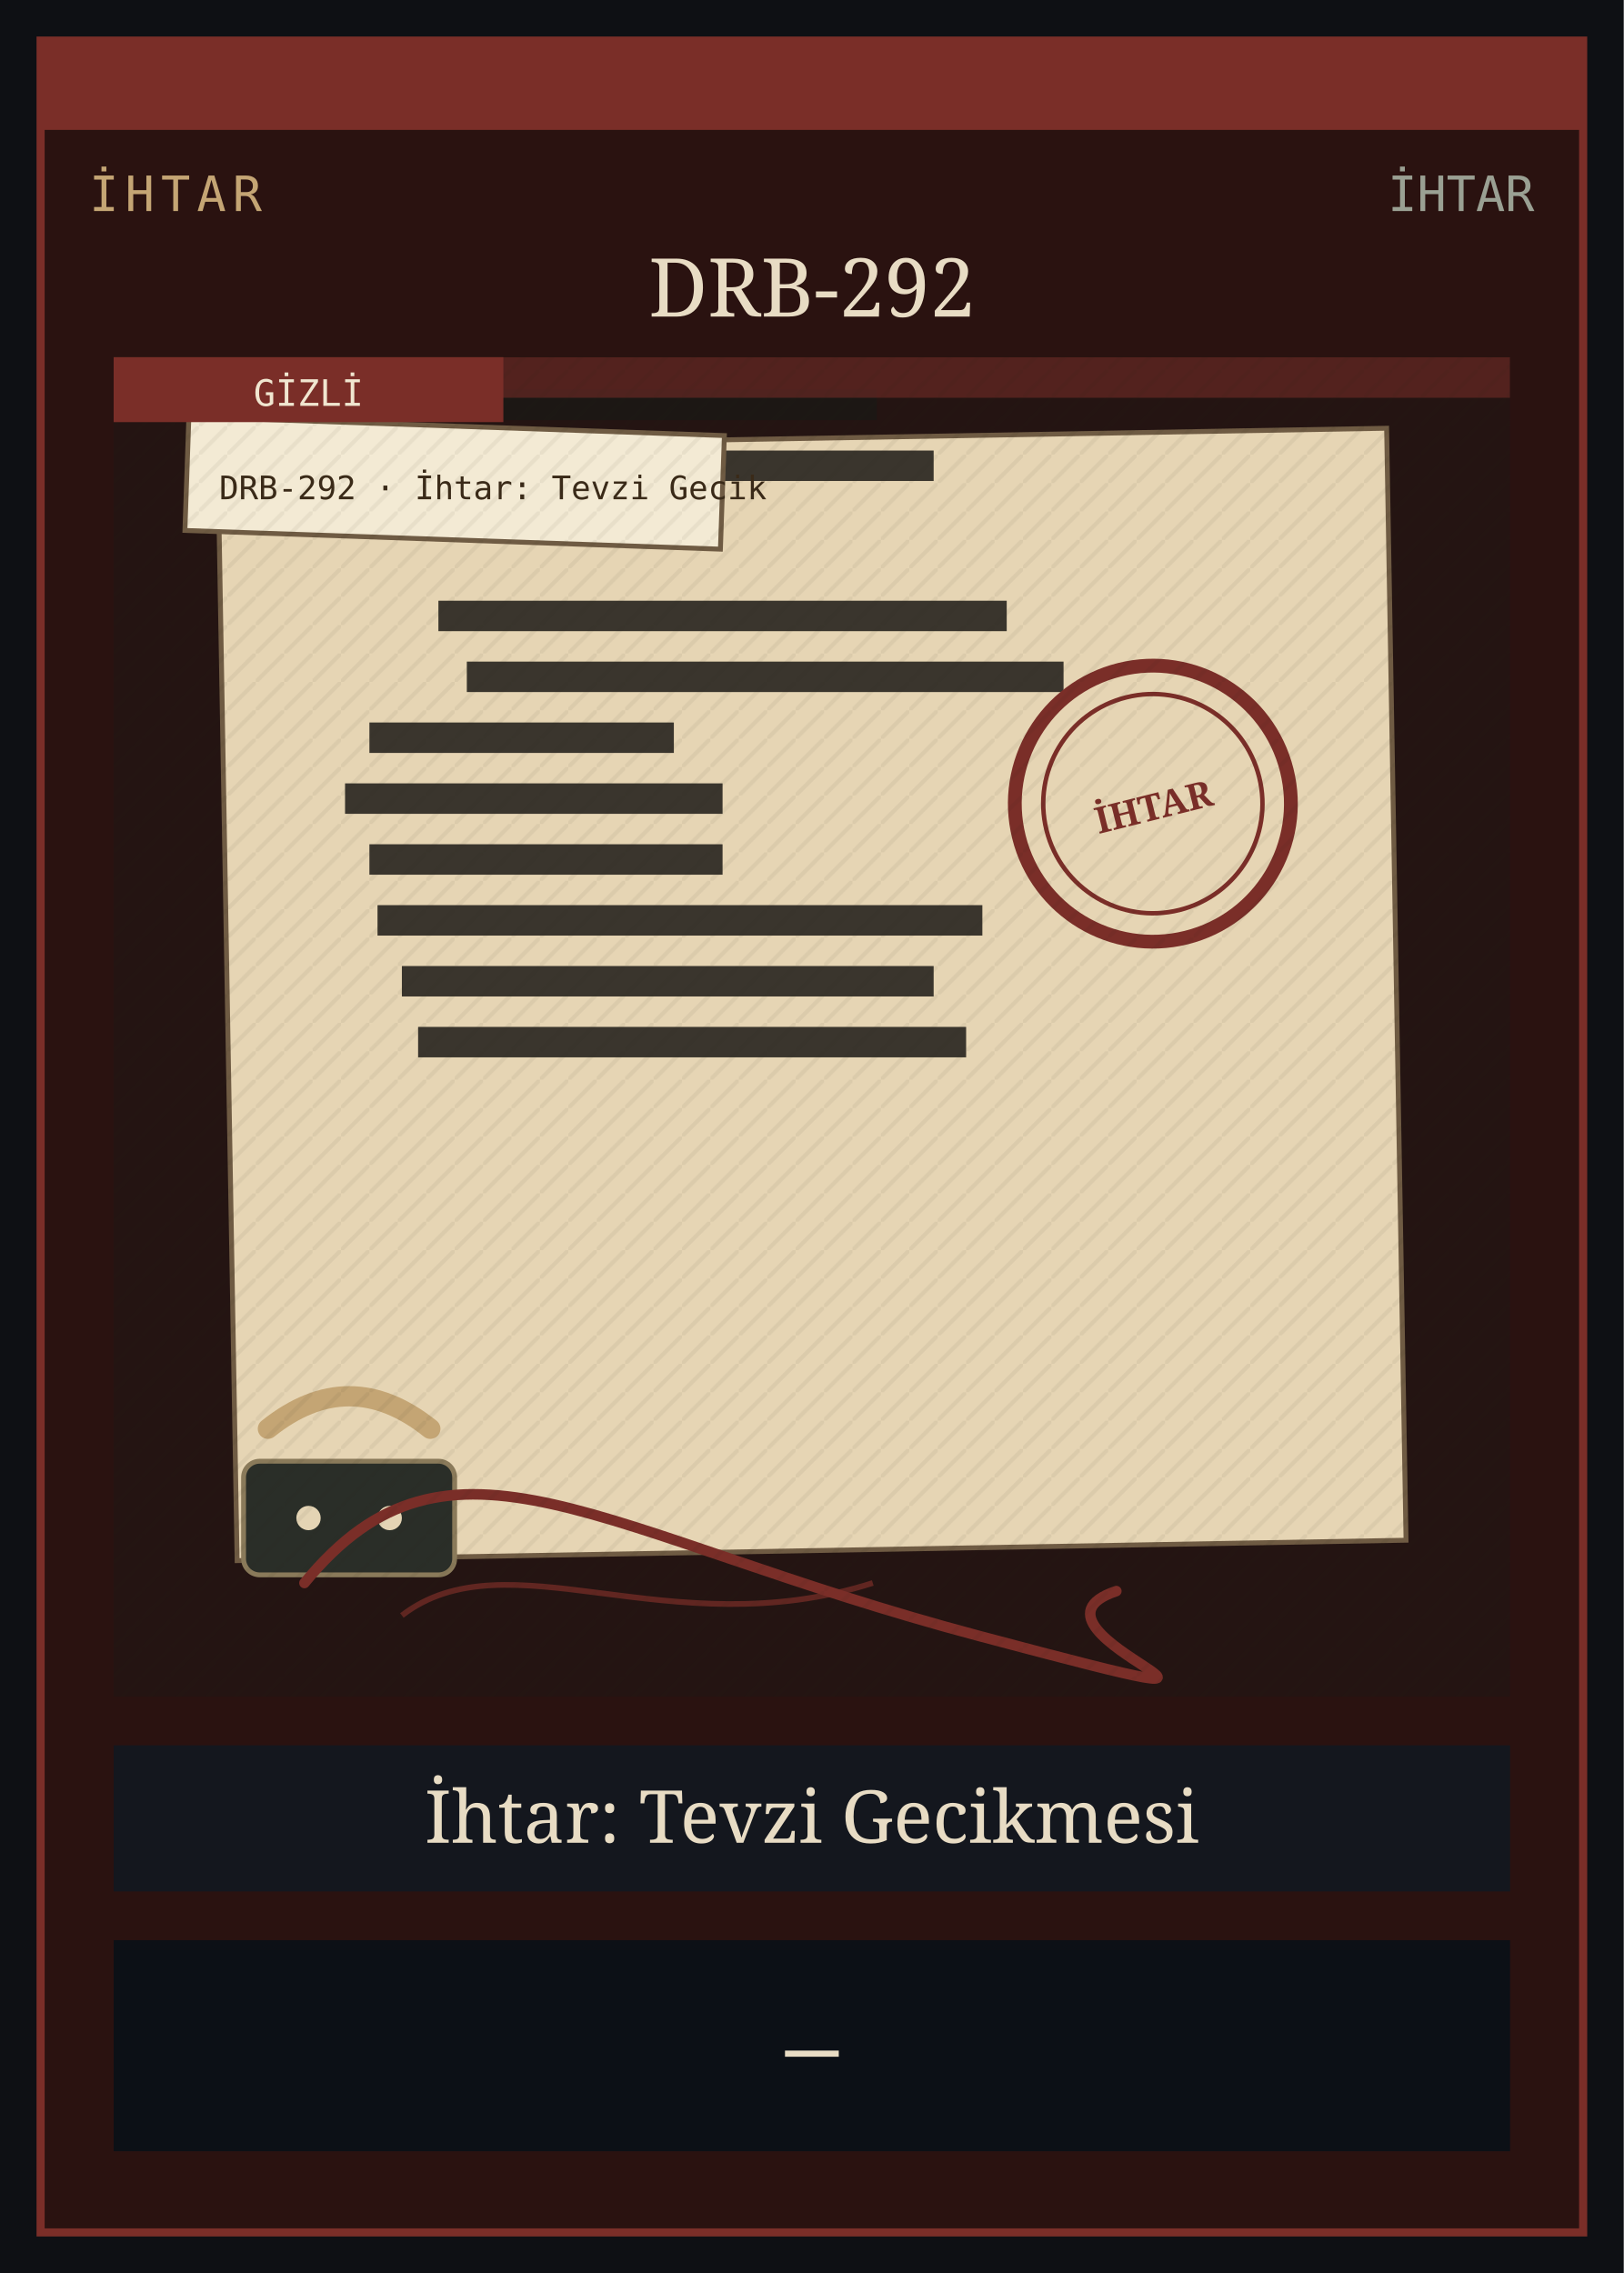
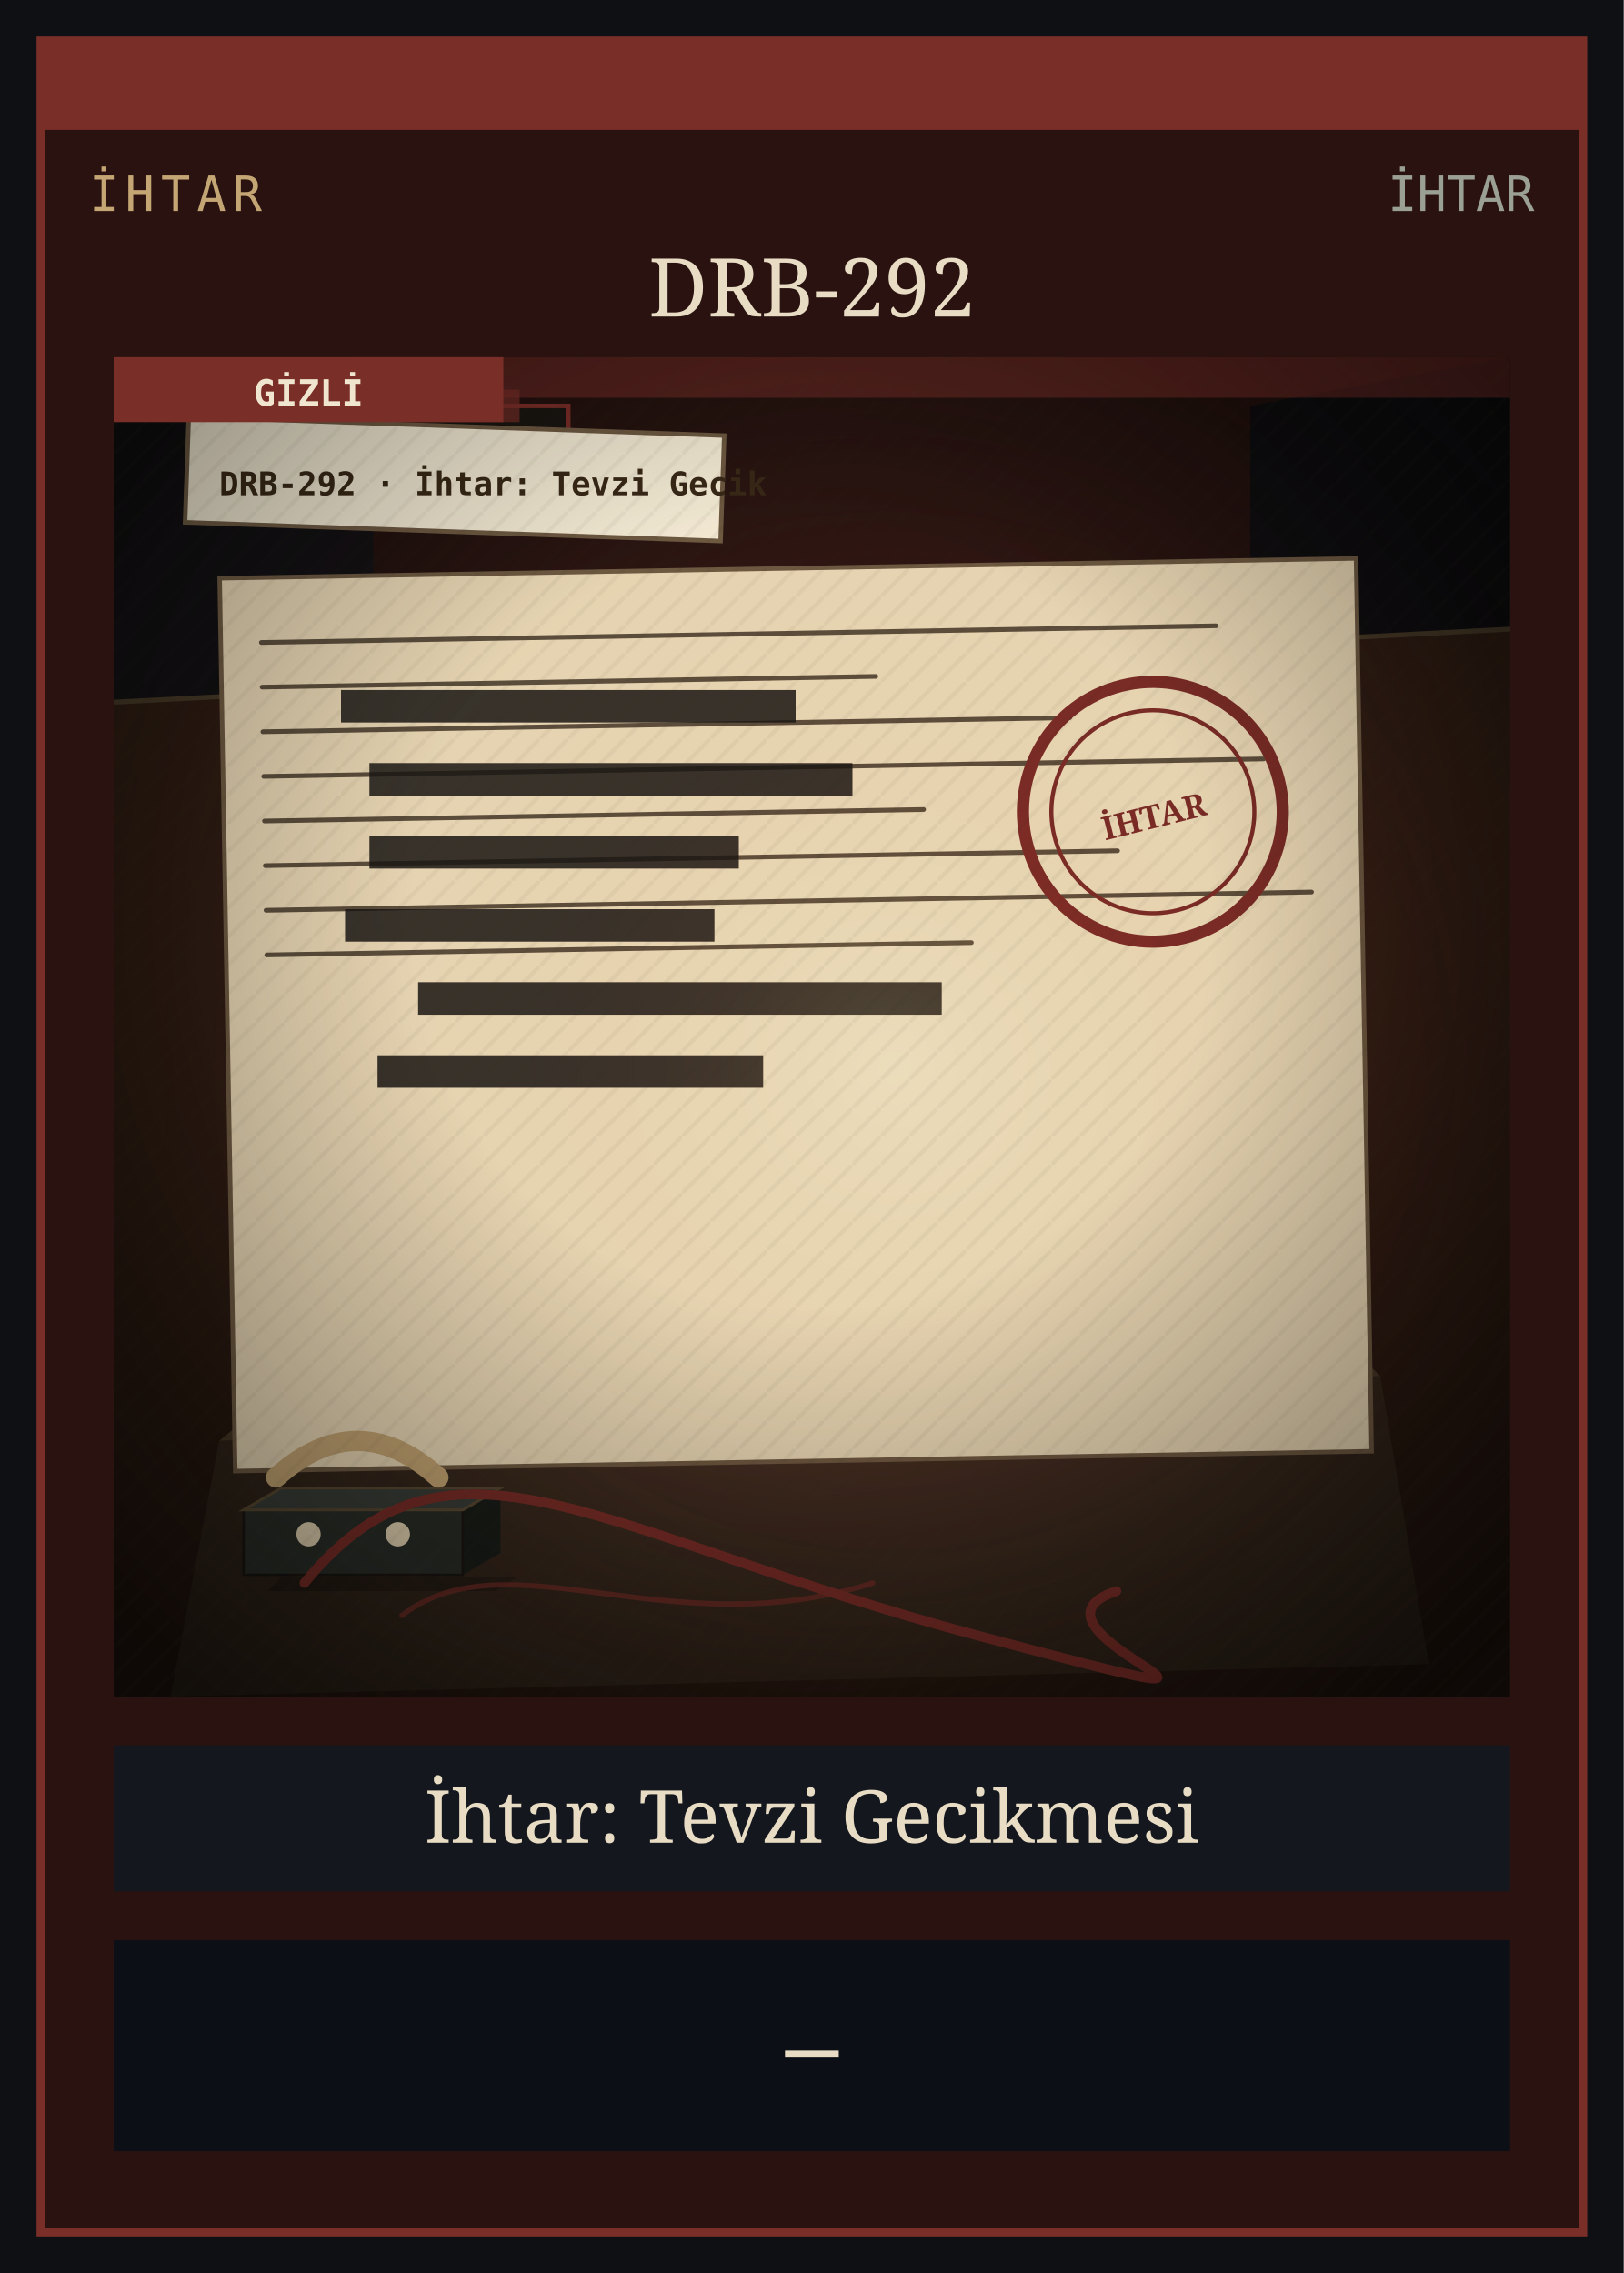
<svg xmlns="http://www.w3.org/2000/svg" viewBox="0 0 400 560" width="400" height="560">
  <defs>
+     <radialGradient id="lampDRB292" cx="56%" cy="53%" r="62%">
+       <stop offset="0" stop-color="#f4e2b8" stop-opacity=".62" />
+       <stop offset=".42" stop-color="#7a2e28" stop-opacity=".16" />
+       <stop offset="1" stop-color="#000000" stop-opacity="0" />
+     </radialGradient>
+     <linearGradient id="floorDRB292" x1="0" y1="0" x2="0" y2="1">
+       <stop offset="0" stop-color="#3a3228" />
+       <stop offset="1" stop-color="#1a1610" />
+     </linearGradient>
+     <linearGradient id="wallDRB292" x1="0" y1="0" x2="1" y2="1">
+       <stop offset="0" stop-color="#2a1612" />
+       <stop offset="1" stop-color="#0e1014" />
+     </linearGradient>
+     <radialGradient id="vigDRB292" cx="50%" cy="42%" r="72%">
+       <stop offset=".4" stop-color="#000" stop-opacity="0" />
+       <stop offset="1" stop-color="#000" stop-opacity=".5" />
+     </radialGradient>
+     <pattern id="hatch" width="6" height="6" patternUnits="userSpaceOnUse">
+       <path d="M0 6 L6 0" stroke="#2a2218" opacity=".07" />
+     </pattern>
    <pattern id="grain" width="7" height="7" patternUnits="userSpaceOnUse">
-       <path d="M0 7 L7 0" stroke="#2a2218" opacity=".055" />
+       <path d="M0 7 L7 0" stroke="#2a2218" opacity=".05" />
    </pattern>
    <clipPath id="well-DRB-292">
      <rect x="28" y="88" width="344" height="330" />
    </clipPath>
  </defs>
  <rect width="400" height="560" fill="#0e1014" />
  <rect x="10" y="10" width="380" height="540" fill="#2a1210" stroke="#7a2e28" stroke-width="2" />
  <rect x="10" y="10" width="380" height="22" fill="#7a2e28" />
  <text x="22" y="52" fill="#c4a574" font-family="ui-monospace,monospace" font-size="12" letter-spacing="1.6">İHTAR</text>
  <text x="378" y="52" text-anchor="end" fill="#9aa093" font-family="ui-monospace,monospace" font-size="12">İHTAR</text>
  <text x="200" y="78" text-anchor="middle" fill="#e8dcc4" font-family="Georgia,serif" font-size="20">DRB-292</text>
  <g clip-path="url(#well-DRB-292)" data-series="İhtar" data-kind="trap" data-subtype="normal" data-tier="low" data-aux="0">
-     <rect x="28" y="88" width="344" height="330" fill="#241412" />
-     <g transform="rotate(-1.0 200.0 245.0)">
-       <rect x="56.0" y="108.0" width="288.0" height="274.0" fill="#e6d5b4" stroke="#6f5b43" stroke-width="1.2" />
+     <rect x="28.0" y="88.0" width="344.0" height="85.0" fill="#2a1612" stroke="none" />
+     <polygon points="28.0,88.0 28.0,418.0 92.0,197.0 92.0,108.0" fill="#12161c" stroke="none" opacity="0.72" />
+     <polygon points="372.0,88.0 372.0,418.0 308.0,183.0 308.0,100.0" fill="#0c1014" stroke="none" opacity="0.78" />
+     <polygon points="28.0,173.0 372.0,155.0 372.0,418.0 28.0,418.0" fill="#3a2418" stroke="none" />
+     <polygon points="54.0,355.0 340.0,339.0 352.0,410.0 42.0,418.0" fill="#4a3828" stroke="none" />
+     <polygon points="54.0,355.0 340.0,339.0 328.0,327.0 66.0,345.0" fill="#6a5438" stroke="none" />
+     <path d="M28 173 L372 155" fill="none" stroke="#5a4a32" stroke-width="1.2" stroke-linecap="round" stroke-linejoin="round" />
+     <rect x="28.0" y="88.0" width="344.0" height="330.0" fill="url(#lampDRB292)" stroke="none" />
+     <rect x="28.0" y="88.0" width="344.0" height="330.0" fill="url(#vigDRB292)" stroke="none" />
+     <g transform="rotate(-1.0 196.0 250.0)">
+       <rect x="56.0" y="140.0" width="280.0" height="220.0" fill="#e6d5b4" stroke="#6f5b43" stroke-width="1.1" />
+       <path d="M66.0 156.0 h235.2" fill="none" stroke="#5d503e" stroke-width="1.15" stroke-linecap="round" stroke-linejoin="round" />
+       <path d="M66.0 167.0 h151.2" fill="none" stroke="#5d503e" stroke-width="1.15" stroke-linecap="round" stroke-linejoin="round" />
+       <path d="M66.0 178.0 h198.8" fill="none" stroke="#5d503e" stroke-width="1.15" stroke-linecap="round" stroke-linejoin="round" />
+       <path d="M66.0 189.0 h246.4" fill="none" stroke="#5d503e" stroke-width="1.15" stroke-linecap="round" stroke-linejoin="round" />
+       <path d="M66.0 200.0 h162.4" fill="none" stroke="#5d503e" stroke-width="1.15" stroke-linecap="round" stroke-linejoin="round" />
+       <path d="M66.0 211.0 h210.0" fill="none" stroke="#5d503e" stroke-width="1.15" stroke-linecap="round" stroke-linejoin="round" />
+       <path d="M66.0 222.0 h257.6" fill="none" stroke="#5d503e" stroke-width="1.15" stroke-linecap="round" stroke-linejoin="round" />
+       <path d="M66.0 233.0 h173.6" fill="none" stroke="#5d503e" stroke-width="1.15" stroke-linecap="round" stroke-linejoin="round" />
    </g>
-     <rect x="108" y="148" width="140" height="7.5" fill="#1a1814" opacity=".84" />
-     <rect x="115" y="163" width="147" height="7.5" fill="#1a1814" opacity=".84" />
-     <rect x="91" y="178" width="75" height="7.5" fill="#1a1814" opacity=".84" />
-     <rect x="85" y="193" width="93" height="7.5" fill="#1a1814" opacity=".84" />
-     <rect x="91" y="208" width="87" height="7.5" fill="#1a1814" opacity=".84" />
-     <rect x="93" y="223" width="149" height="7.5" fill="#1a1814" opacity=".84" />
-     <rect x="99" y="238" width="131" height="7.5" fill="#1a1814" opacity=".84" />
-     <rect x="103" y="253" width="135" height="7.5" fill="#1a1814" opacity=".84" />
-     <g transform="rotate(-14 284 198)">
-       <circle cx="284" cy="198" r="34" fill="none" stroke="#7a2e28" stroke-width="3.4" />
-       <circle cx="284" cy="198" r="27" fill="none" stroke="#7a2e28" stroke-width="1.1" />
-       <text x="284" y="202" text-anchor="middle" fill="#7a2e28" font-family="Georgia,serif" font-size="9" font-weight="700">İHTAR</text>
+     <rect x="84.0" y="170.0" width="112.0" height="8.0" fill="#1a1814" stroke="none" opacity="0.84" />
+     <rect x="91.0" y="188.0" width="119.0" height="8.0" fill="#1a1814" stroke="none" opacity="0.84" />
+     <rect x="91.0" y="206.0" width="91.0" height="8.0" fill="#1a1814" stroke="none" opacity="0.84" />
+     <rect x="85.0" y="224.0" width="91.0" height="8.0" fill="#1a1814" stroke="none" opacity="0.84" />
+     <rect x="103.0" y="242.0" width="129.0" height="8.0" fill="#1a1814" stroke="none" opacity="0.84" />
+     <rect x="93.0" y="260.0" width="95.0" height="8.0" fill="#1a1814" stroke="none" opacity="0.84" />
+     <g transform="rotate(-14 284.0 200.0)">
+       <circle cx="284.0" cy="200.0" r="32" fill="none" stroke="#7a2e28" stroke-width="3" />
+       <circle cx="284.0" cy="200.0" r="25" fill="none" stroke="#7a2e28" stroke-width="1" />
+       <text x="284.0" y="204.0" text-anchor="middle" fill="#7a2e28" font-family="Georgia,serif" font-size="8" font-weight="700">İHTAR</text>
    </g>
-     <rect x="60.0" y="360.0" width="52.0" height="28.0" rx="4" fill="#2a2e28" stroke="#8a7a5a" stroke-width="1.2" />
-     <path d="M66 352 q20 -16 40 0" fill="none" stroke="#c4a574" stroke-width="5" stroke-linecap="round" />
-     <circle cx="76" cy="374" r="3" fill="#e4d4b4" />
-     <circle cx="96" cy="374" r="3" fill="#e4d4b4" />
-     <rect x="76" y="96" width="140" height="7.5" fill="#1a1814" opacity=".84" />
-     <rect x="83" y="111" width="147" height="7.5" fill="#1a1814" opacity=".84" />
-     <rect x="28" y="88" width="344" height="10" fill="#7a2e28" opacity=".55" />
-     <path d="M75.0 390.0 C111.0 346.0 147.0 378.0 241.0 403.0 S245.0 402.0 275.0 392.0" fill="none" stroke="#7a2e28" stroke-width="2.6" stroke-linecap="round" />
-     <path d="M99.0 398.0 C125.0 378.0 165.0 406.0 215.0 390.0" fill="none" stroke="#7a2e28" stroke-width="1.4" opacity=".7" />
-     <g transform="rotate(2.0 112.0 119.0)">
-       <rect x="46.0" y="105.0" width="132.0" height="28.0" fill="#f3ead4" stroke="#6f5b43" stroke-width="1.2" />
+     <polygon points="66.0,392.0 122.0,392.0 127.3,388.6 69.3,388.6" fill="#0a0806" stroke="none" opacity="0.28" />
+     <polygon points="114.0,372.0 123.3,366.6 123.3,382.6 114.0,388.0" fill="#1a1e18" stroke="none" />
+     <polygon points="60.0,372.0 114.0,372.0 114.0,388.0 60.0,388.0" fill="#2a2e28" stroke="#1a1612" stroke-width="0.6" />
+     <polygon points="60.0,372.0 69.3,366.6 123.3,366.6 114.0,372.0" fill="#3a3e38" stroke="#5a4a32" stroke-width="0.7" />
+     <path d="M68 364 q20 -18 40 0" fill="none" stroke="#c4a574" stroke-width="5" stroke-linecap="round" stroke-linejoin="round" />
+     <circle cx="76.0" cy="378.0" r="3.0" fill="#e4d4b4" stroke="none" />
+     <circle cx="98.0" cy="378.0" r="3.0" fill="#e4d4b4" stroke="none" />
+     <rect x="48.0" y="100.0" width="92.0" height="18.0" fill="#1a1612" stroke="#7a2e28" stroke-width="1.1" />
+     <text x="94.0" y="113.0" text-anchor="middle" fill="#c4a574" font-family="ui-monospace,monospace" font-size="9" font-weight="700">İHTAR</text>
+     <rect x="48.0" y="96.0" width="80.0" height="8.0" fill="#7a2e28" stroke="none" opacity="0.7" />
+     <rect x="28.0" y="88.0" width="344.0" height="10.0" fill="#7a2e28" stroke="none" opacity="0.55" />
+     <path d="M75.0 390.0 C111.0 346.0 147.0 378.0 241.0 403.0 S245.0 402.0 275.0 392.0" fill="none" stroke="#7a2e28" stroke-width="2.4" stroke-linecap="round" stroke-linejoin="round" />
+     <path d="M99.0 398.0 C125.0 378.0 165.0 406.0 215.0 390.0" fill="none" stroke="#7a2e28" stroke-width="1.3" stroke-linecap="round" stroke-linejoin="round" opacity="0.7" />
+     <g transform="rotate(2.0 112.0 118.0)">
+       <rect x="46.0" y="105.0" width="132.0" height="26.0" fill="#f3ead4" stroke="#6f5b43" stroke-width="1.1" />
    </g>
-     <text x="54" y="123" fill="#3a2a18" font-family="ui-monospace,monospace" font-size="8">DRB-292 · İhtar: Tevzi Gecik</text>
+     <text x="54.0" y="122.0" text-anchor="start" fill="#3a2a18" font-family="ui-monospace,monospace" font-size="8" font-weight="600">DRB-292 · İhtar: Tevzi Gecik</text>
+     <rect x="28" y="88" width="344" height="330" fill="url(#lampDRB292)" style="mix-blend-mode:soft-light" opacity=".72" />
+     <rect x="28" y="88" width="344" height="330" fill="url(#vigDRB292)" />
    <rect x="28" y="88" width="344" height="330" fill="url(#grain)" />
  </g>
-   <rect x="28" y="88" width="96" height="16" fill="#7a2e28" />
-   <text x="76" y="100" text-anchor="middle" fill="#f0e6d0" font-size="9" font-family="ui-monospace,monospace">GİZLİ</text>
+   <rect x="28.0" y="88.0" width="96.0" height="16.0" fill="#7a2e28" stroke="none" />
+   <text x="76.0" y="100.0" text-anchor="middle" fill="#f0e6d0" font-family="ui-monospace,monospace" font-size="9" font-weight="700">GİZLİ</text>
  <rect x="28" y="430" width="344" height="36" fill="#121820" opacity=".92" />
  <text x="200" y="454" text-anchor="middle" fill="#e8dcc4" font-family="Georgia,serif" font-size="18">İhtar: Tevzi Gecikmesi</text>
  <rect x="28" y="478" width="344" height="52" fill="#0c1016" />
  <text x="200" y="512" text-anchor="middle" fill="#e8dcc4" font-family="ui-monospace,monospace" font-size="22">—</text>
</svg>
